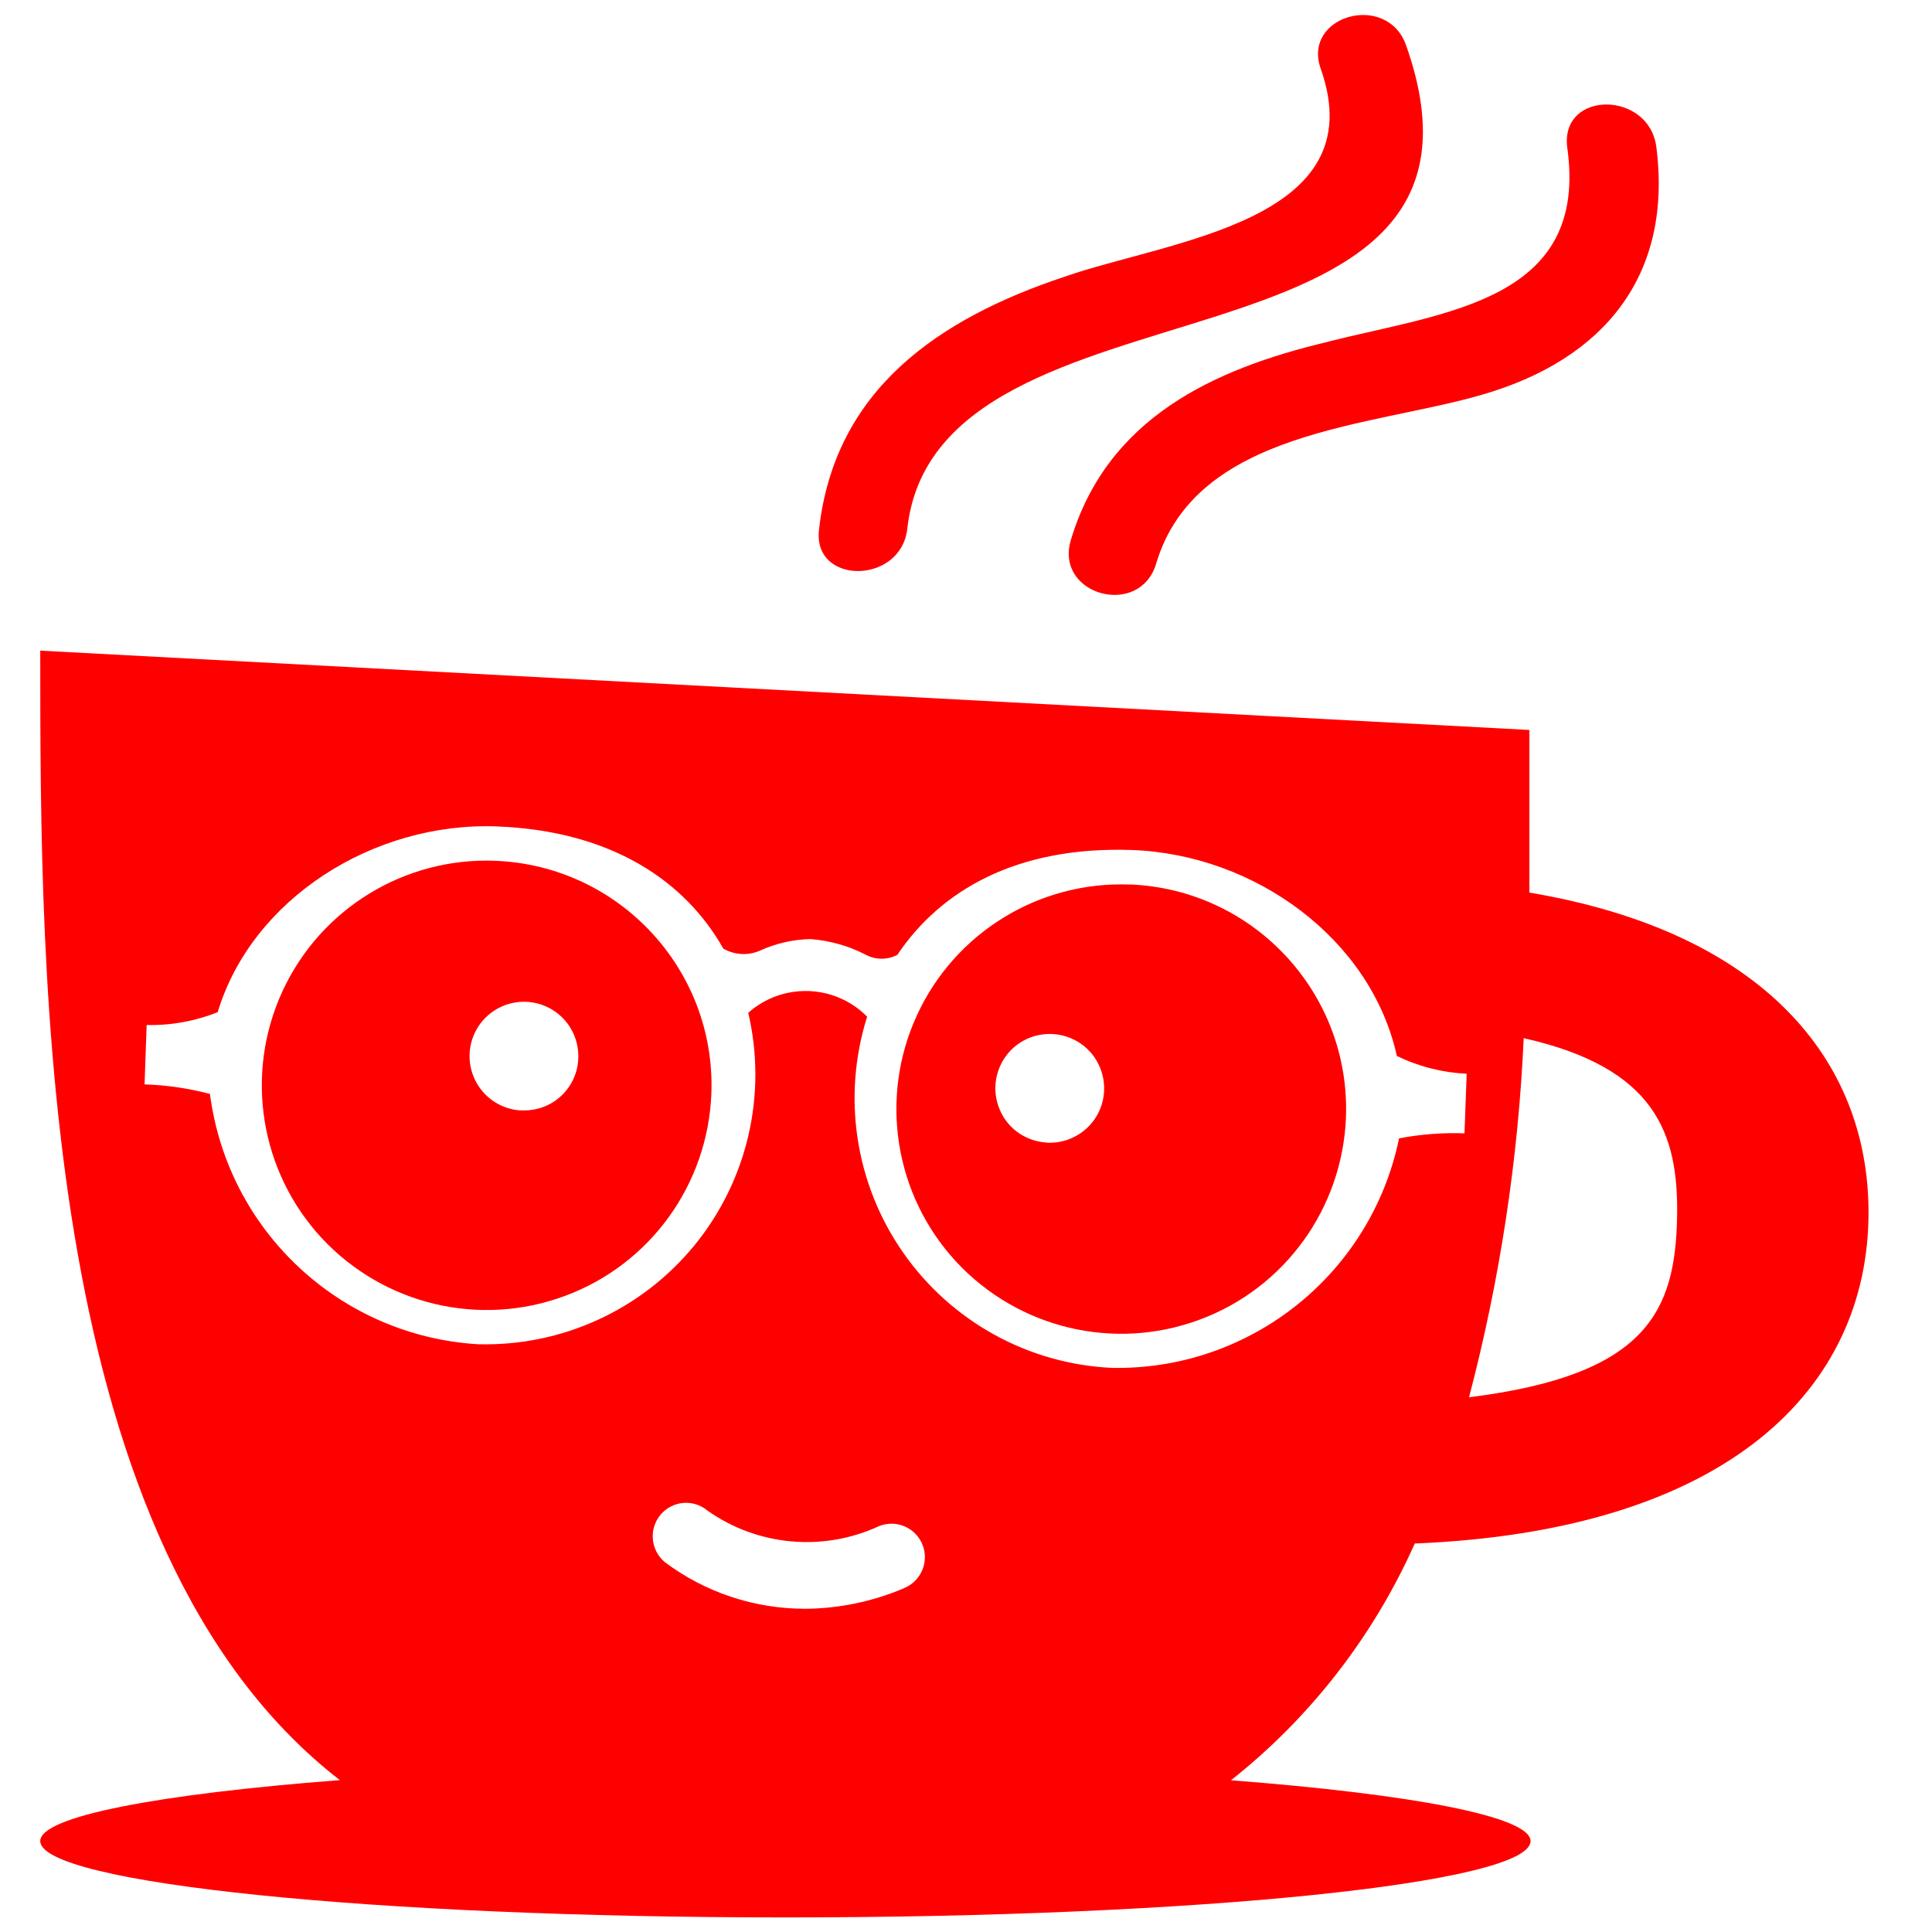
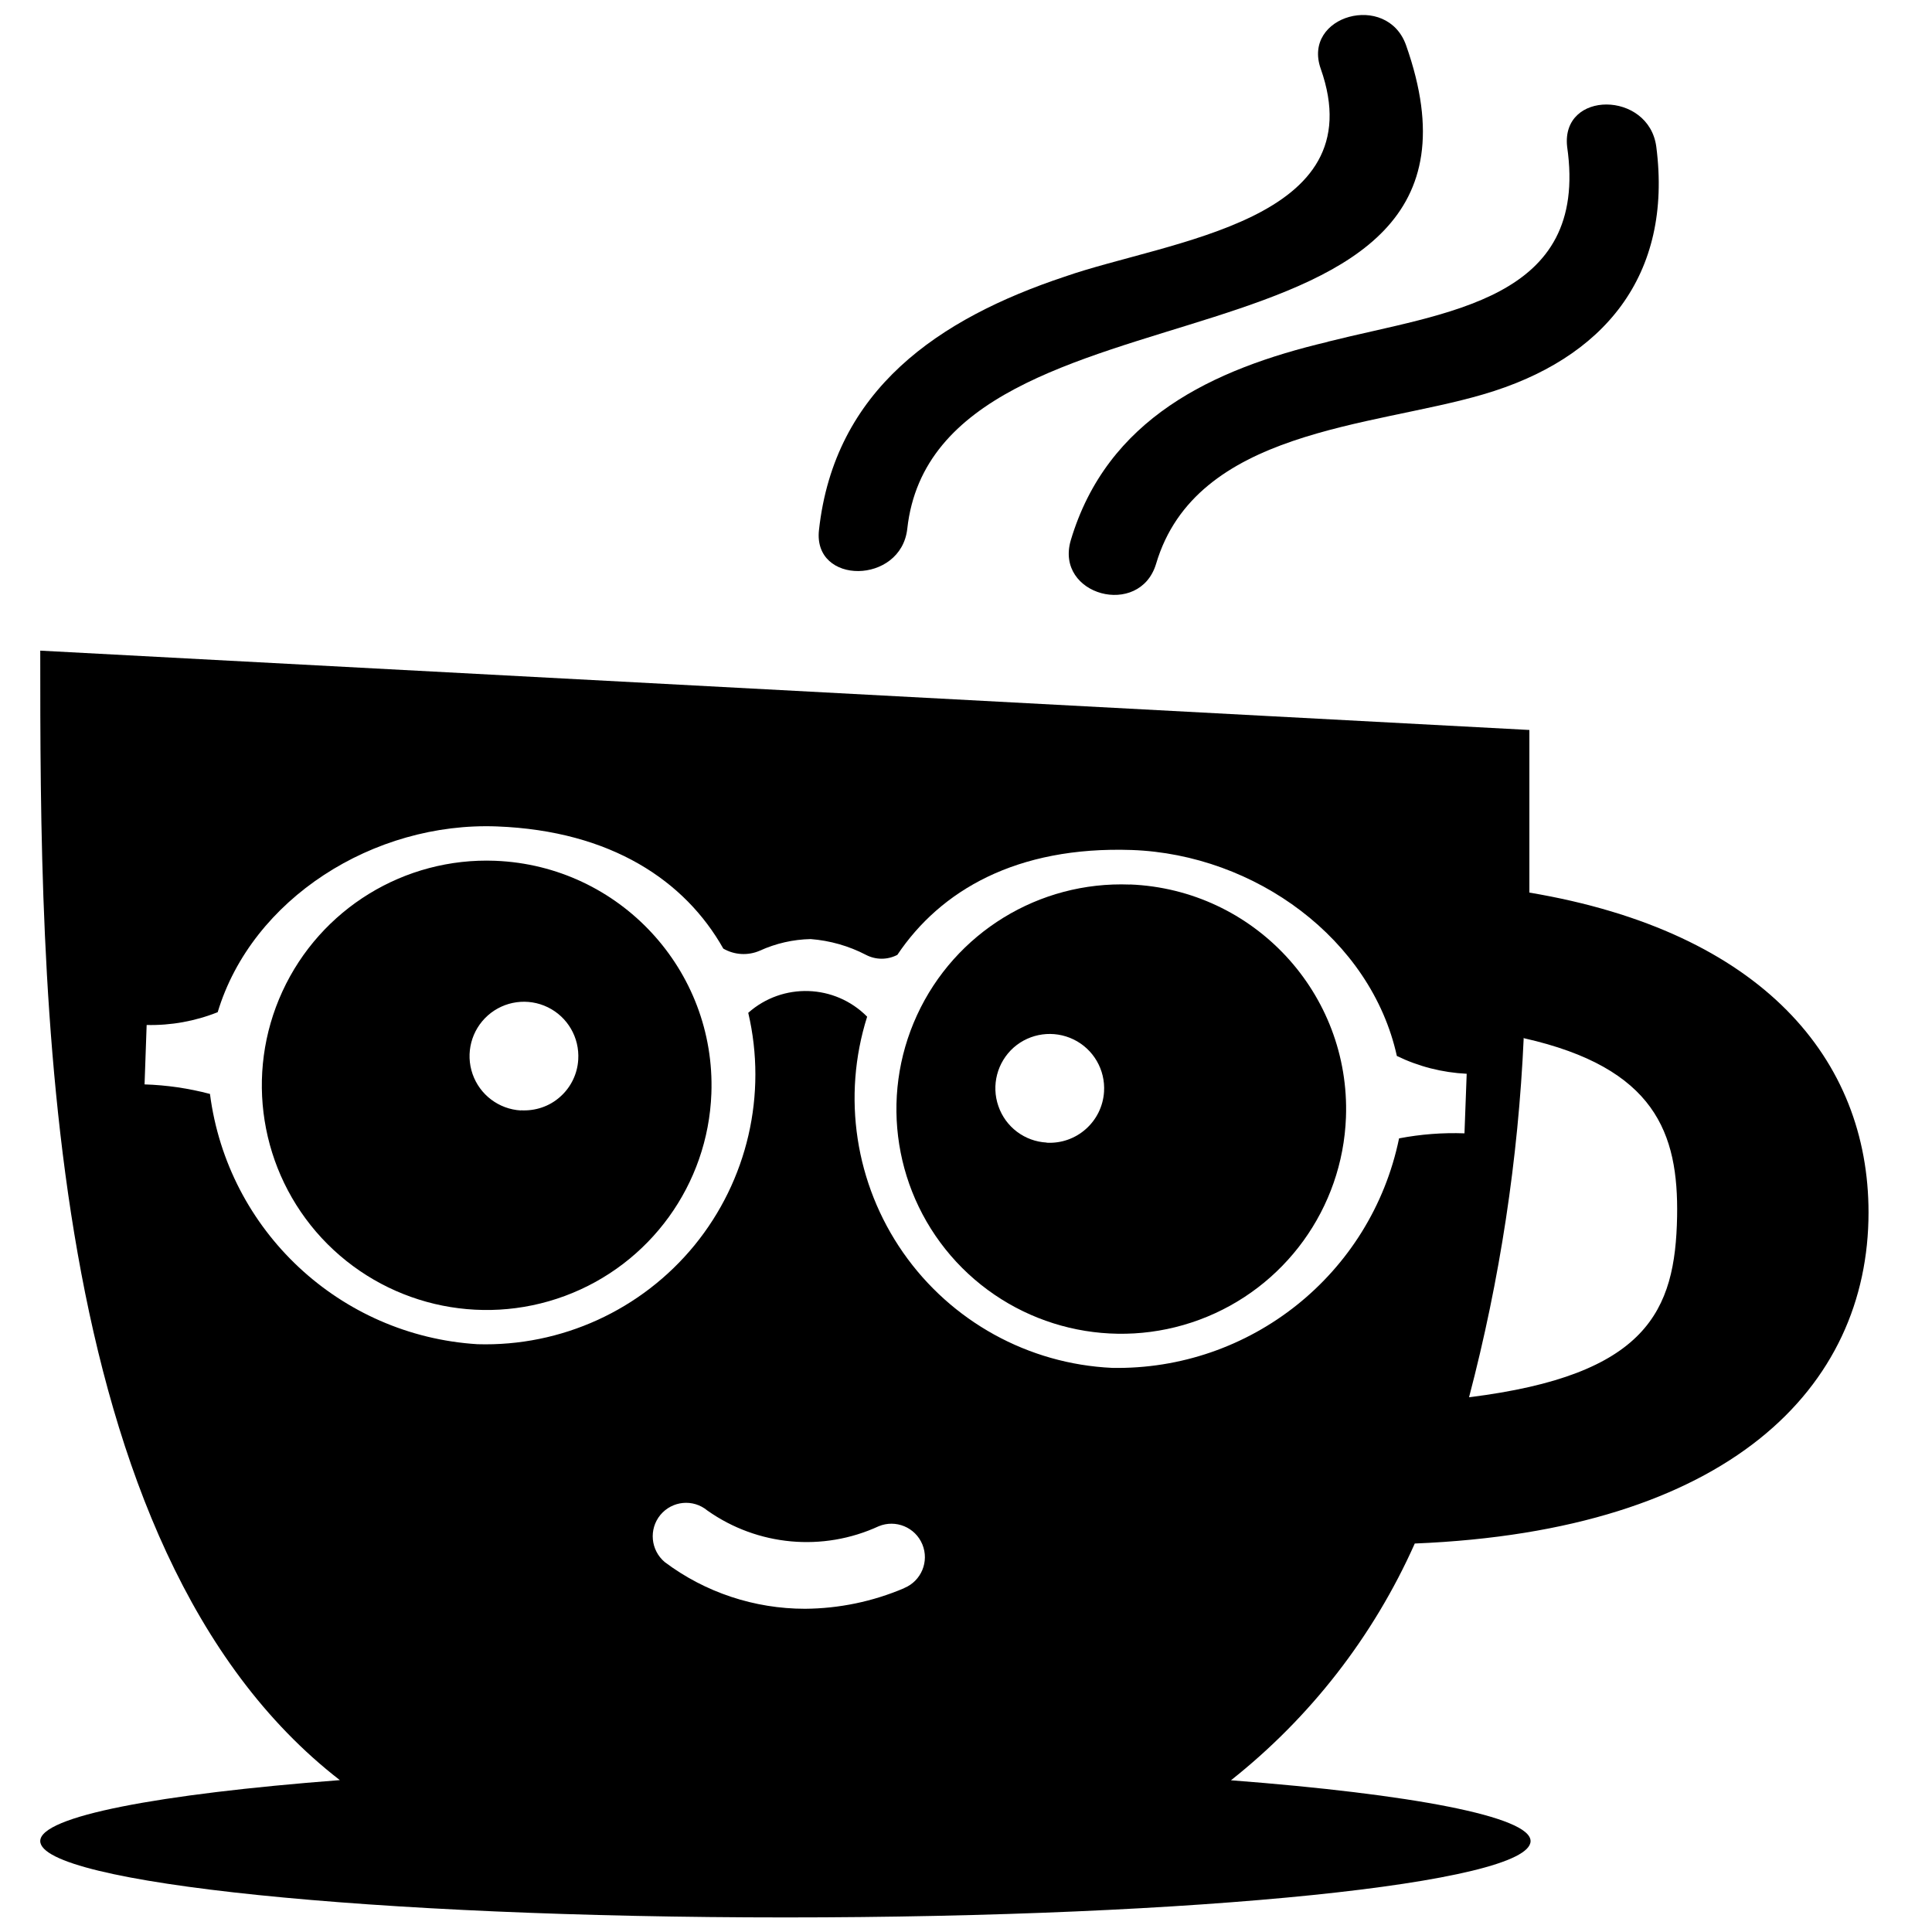
- <svg xmlns="http://www.w3.org/2000/svg" viewBox="0 0 96 96" class="primary barista icon">
-   <g fill="#F00">
+ <svg xmlns="http://www.w3.org/2000/svg" class="primary barista icon" viewBox="0 0 96 96">
+   <g fill="#000">
    <path d="M45.082 26.274c1.477-13.366 30.912-6.69 24.783-24.03-.946-2.658-5.17-1.476-4.24 1.168 2.69 7.606-7.53 8.522-12.73 10.338-6.248 2.083-11.432 5.598-12.2 12.584-.31 2.747 4.077 2.717 4.387-.06z" />
-     <path d="M65.98 16.985c-5.745 1.358-10.973 3.825-12.775 9.865-.798 2.733 3.426 3.87 4.24 1.167 1.978-6.675 10.72-6.794 16.245-8.418 6.01-1.75 9.437-5.91 8.61-12.31-.37-2.78-4.74-2.81-4.43 0 1.107 7.66-5.997 8.21-11.89 9.69zm4.313 59.712c15.61-.635 22.553-7.74 22.553-16.453 0-7.577-5.244-13.942-16.852-15.892v-8.08L2 32.33c0 16.586 0 44.603 14.887 56.123C7.863 89.147 2 90.255 2 91.48c0 2.098 16.57 3.796 37.026 3.796 20.456 0 37.027-1.698 37.027-3.795 0-1.22-5.908-2.33-14.887-3.02 3.946-3.12 7.077-7.16 9.127-11.75zm5.435-25.108c6.513 1.47 7.68 4.71 7.606 8.86-.088 4.69-1.477 7.88-10.338 8.98 1.536-5.85 2.447-11.84 2.717-17.87l.015.03zm-30.81 27.33c-1.554.66-3.226 1.01-4.917 1.02-2.51 0-4.96-.81-6.97-2.32-.7-.59-.8-1.63-.22-2.34.59-.71 1.63-.81 2.34-.22 2.49 1.76 5.74 2.06 8.51.78.85-.35 1.82.05 2.17.9.35.843-.05 1.82-.9 2.17zm10.34-10.95c-4.162-.19-8-2.31-10.383-5.73-2.384-3.417-3.042-7.75-1.787-11.72-1.605-1.625-4.2-1.708-5.908-.193.95 4.055-.035 8.322-2.67 11.55-2.636 3.223-6.62 5.04-10.784 4.917-6.84-.425-12.414-5.64-13.293-12.436-1.063-.28-2.152-.44-3.25-.474l.104-2.952c1.207.03 2.408-.19 3.53-.636 1.7-5.64 7.754-9.467 13.883-9.23 5.686.22 9.35 2.717 11.24 6.07.554.32 1.228.36 1.816.103.795-.36 1.654-.56 2.526-.576.96.075 1.893.34 2.747.784.49.256 1.07.256 1.56 0 2.14-3.19 5.91-5.405 11.65-5.21 6.13.22 11.89 4.43 13.17 10.234 1.08.525 2.26.826 3.47.885l-.11 2.96c-1.09-.04-2.18.045-3.25.25-1.393 6.746-7.397 11.54-14.28 11.404z" />
-     <path d="M24.612 42.772c-4.515-.178-8.692 2.386-10.58 6.49-1.89 4.107-1.116 8.945 1.956 12.26 3.087 3.312 7.842 4.445 12.08 2.873 4.24-1.565 7.105-5.538 7.28-10.058.225-6.144-4.57-11.313-10.723-11.564h-.013zm1.27 12.406c-1.093-.062-2.04-.777-2.4-1.812-.36-1.034-.06-2.183.76-2.91.82-.724 1.997-.886 2.98-.405.985.48 1.58 1.51 1.51 2.6-.04.71-.366 1.38-.9 1.85-.535.48-1.237.71-1.95.67v.02zm30.262-11.225c-4.515-.177-8.692 2.387-10.58 6.49-1.89 4.107-1.116 8.946 1.956 12.26 3.087 3.313 7.843 4.445 12.08 2.874 4.24-1.566 7.105-5.54 7.28-10.058.226-6.15-4.57-11.32-10.723-11.57h-.013zm-4.135 12.82c-1.1-.062-2.05-.777-2.4-1.812-.36-1.03-.06-2.18.76-2.91.82-.72 1.99-.88 2.98-.4.98.47 1.58 1.51 1.51 2.6-.09 1.48-1.36 2.6-2.84 2.53H52v.01z" />
+     <path d="M65.98 16.985c-5.745 1.358-10.973 3.825-12.775 9.865-.798 2.733 3.426 3.87 4.24 1.167 1.978-6.675 10.72-6.794 16.245-8.418 6.01-1.75 9.437-5.91 8.61-12.31-.37-2.78-4.74-2.81-4.43 0 1.107 7.66-5.997 8.21-11.89 9.69zm4.313 59.712c15.61-.635 22.553-7.74 22.553-16.453 0-7.577-5.244-13.942-16.852-15.892v-8.08L2 32.33c0 16.586 0 44.603 14.887 56.123C7.863 89.147 2 90.255 2 91.48c0 2.098 16.57 3.796 37.026 3.796 20.456 0 37.027-1.698 37.027-3.795 0-1.22-5.908-2.33-14.887-3.02a31.206 31.206 0 009.127-11.75zm5.435-25.108c6.513 1.47 7.68 4.71 7.606 8.86-.088 4.69-1.477 7.88-10.338 8.98a85.411 85.411 0 002.717-17.87l.015.03zm-30.81 27.33a12.779 12.779 0 01-4.917 1.02c-2.51 0-4.96-.81-6.97-2.32-.7-.59-.8-1.63-.22-2.34.59-.71 1.63-.81 2.34-.22a8.546 8.546 0 008.51.78 1.661 1.661 0 011.27 3.07zm10.34-10.95a13.419 13.419 0 01-12.17-17.45 4.296 4.296 0 00-5.908-.193 13.422 13.422 0 01-2.67 11.55 13.42 13.42 0 01-10.784 4.917 14.295 14.295 0 01-13.293-12.436 14.518 14.518 0 00-3.25-.474l.104-2.952a8.96 8.96 0 003.53-.636c1.7-5.64 7.754-9.467 13.883-9.23 5.686.22 9.35 2.717 11.24 6.07.554.32 1.228.36 1.816.103a6.413 6.413 0 012.526-.576c.96.075 1.893.34 2.747.784a1.68 1.68 0 001.56 0c2.14-3.19 5.91-5.405 11.65-5.21 6.13.22 11.89 4.43 13.17 10.234 1.08.525 2.26.826 3.47.885l-.11 2.96c-1.09-.04-2.18.045-3.25.25a14.296 14.296 0 01-14.28 11.404z" />
+     <path d="M24.612 42.772a11.167 11.167 0 00-8.624 18.75 11.183 11.183 0 0012.08 2.873 11.167 11.167 0 007.28-10.058c.225-6.144-4.57-11.313-10.723-11.564h-.013zm1.27 12.406a2.703 2.703 0 112.85-2.527c-.04.71-.366 1.38-.9 1.85-.535.48-1.237.71-1.95.67v.02zm30.262-11.225a11.167 11.167 0 00-8.624 18.75 11.184 11.184 0 0012.08 2.874 11.17 11.17 0 007.28-10.058c.226-6.15-4.57-11.32-10.723-11.57h-.013zm-4.135 12.82a2.684 2.684 0 01-2.4-1.812c-.36-1.03-.06-2.18.76-2.91.82-.72 1.99-.88 2.98-.4a2.7 2.7 0 011.51 2.6 2.707 2.707 0 01-2.84 2.53H52v.01z" />
  </g>
</svg>
